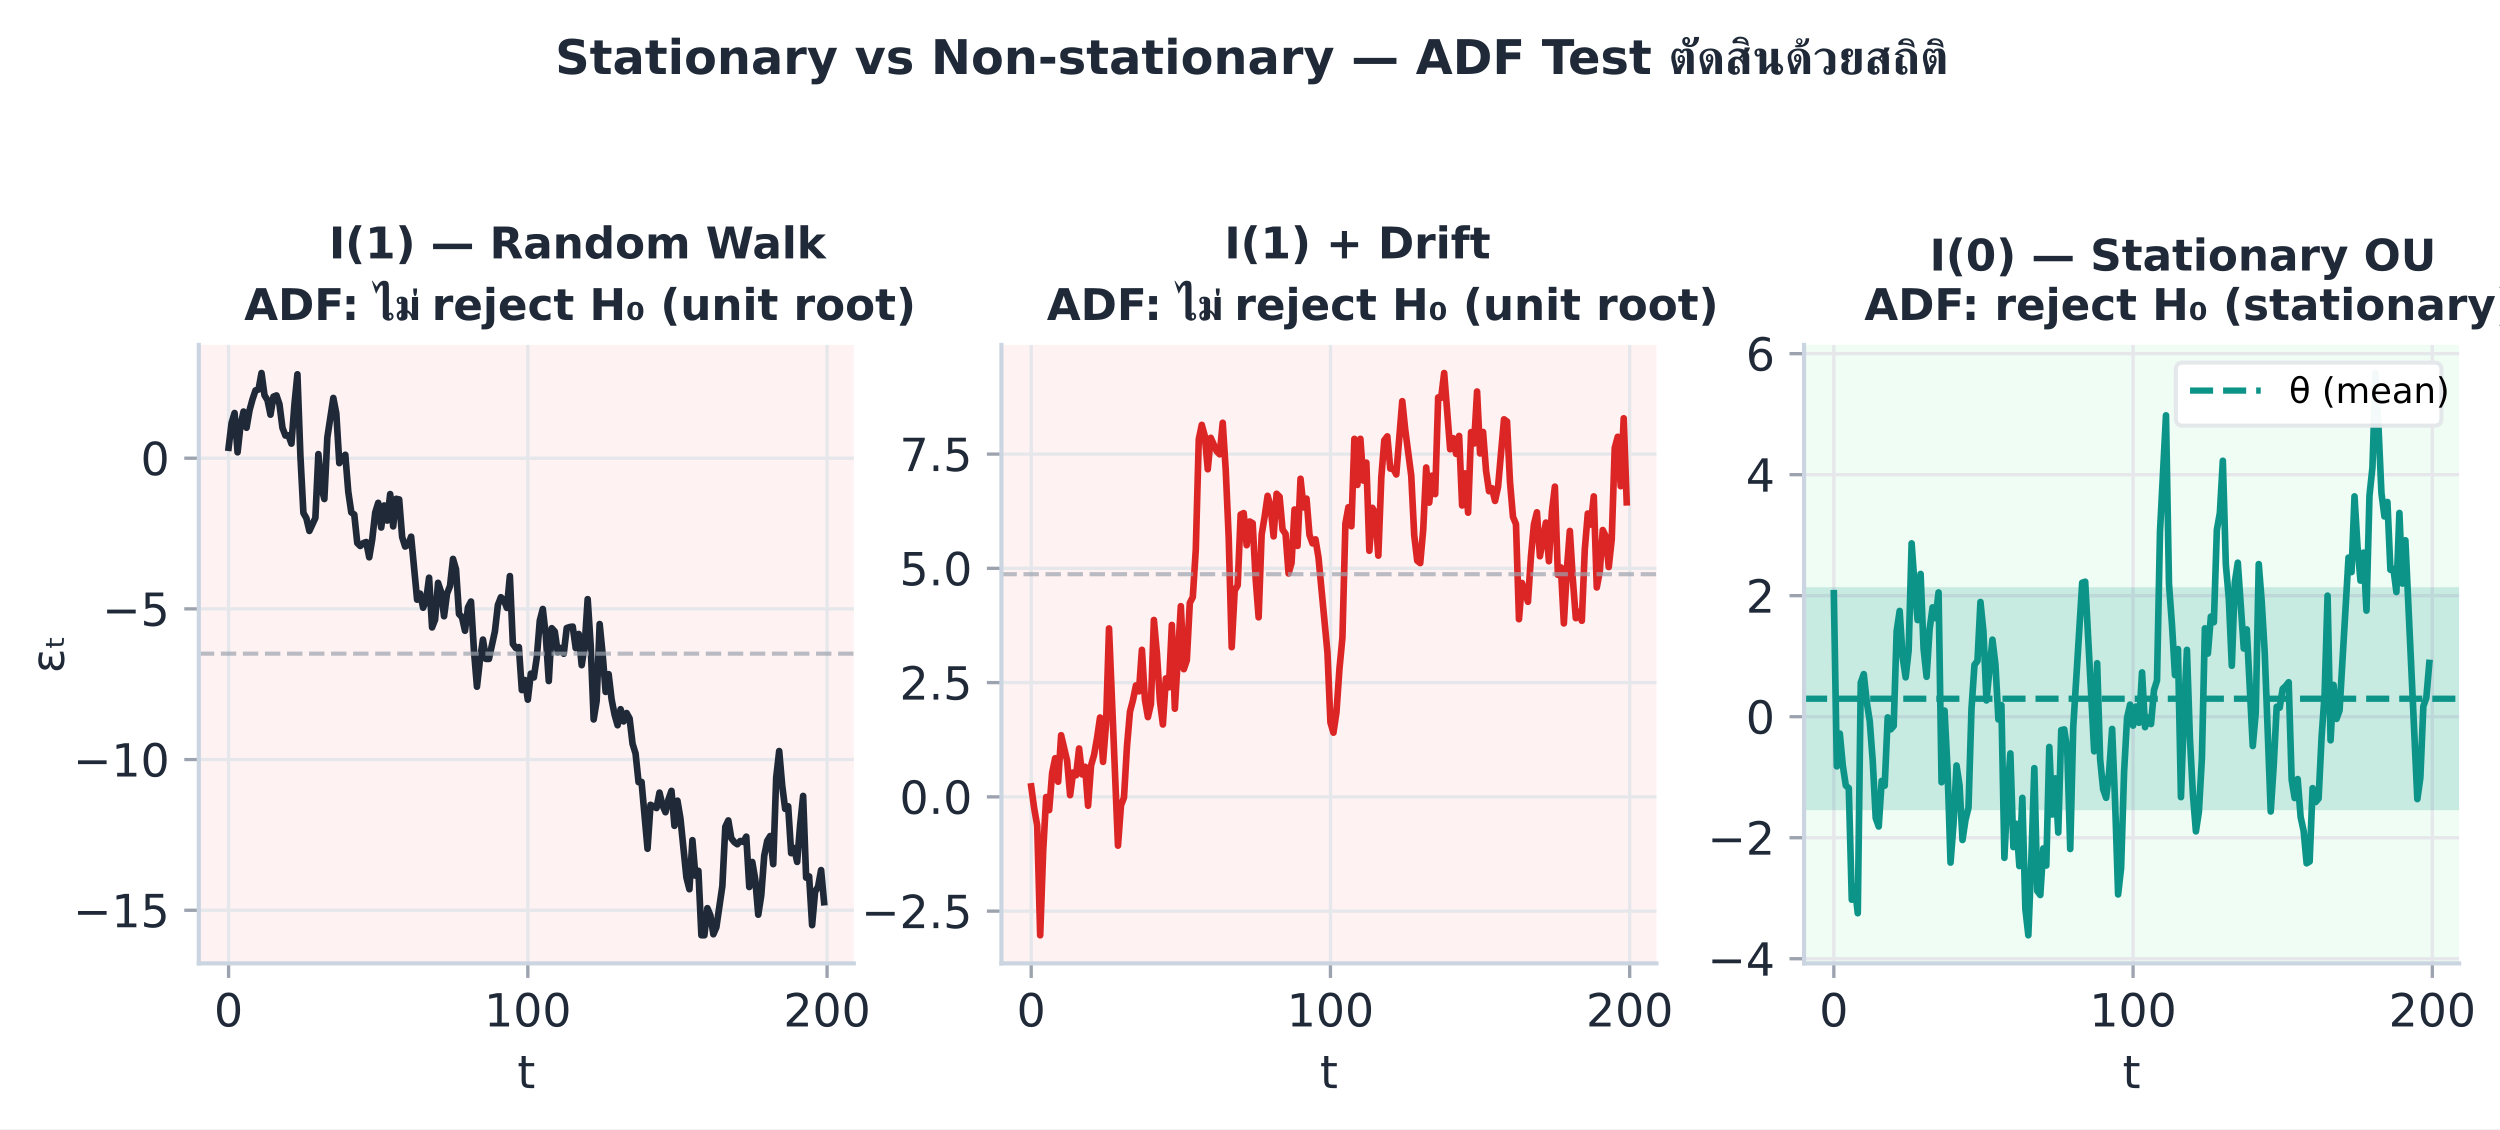
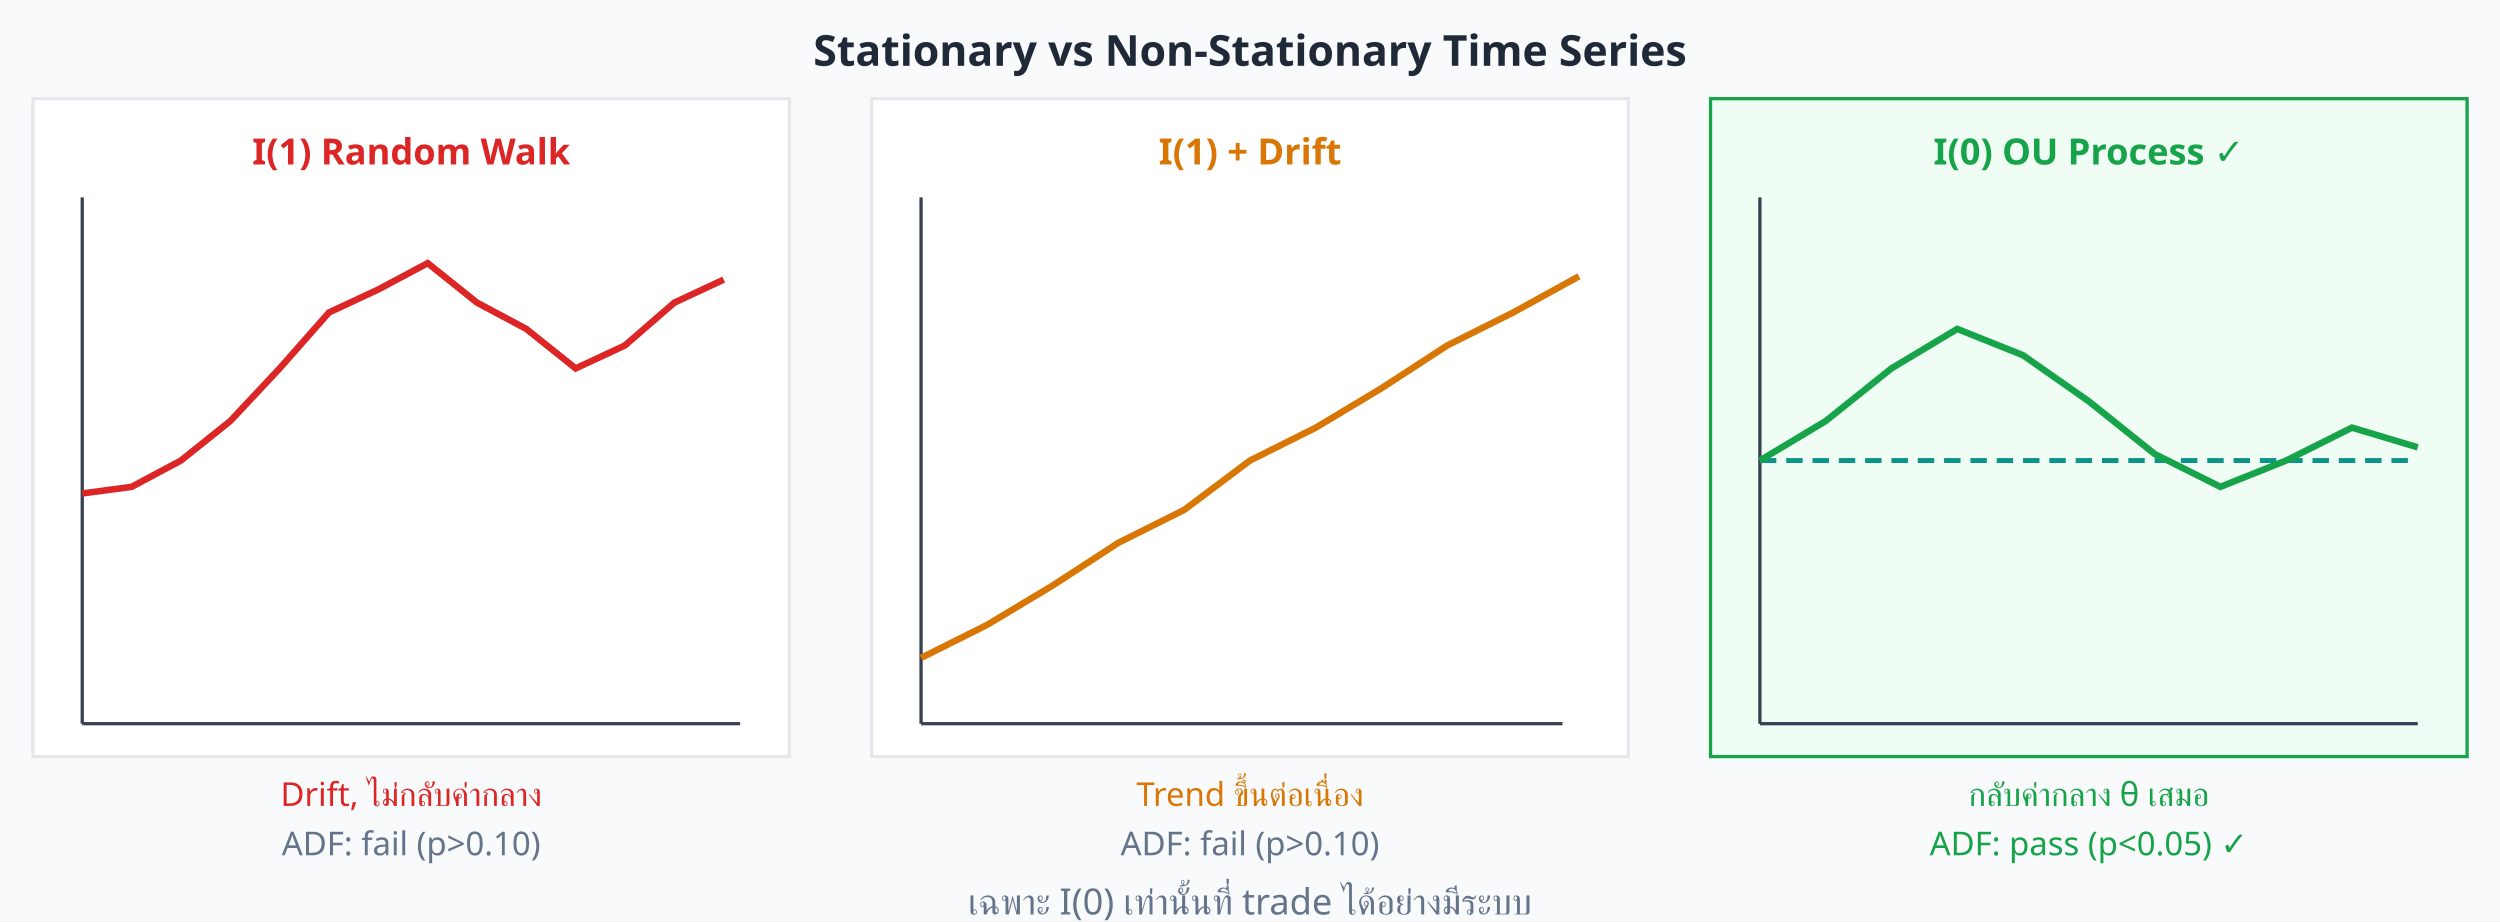
- <svg xmlns="http://www.w3.org/2000/svg" xmlns:xlink="http://www.w3.org/1999/xlink" width="601.092pt" height="271.483pt" viewBox="0 0 601.092 271.483" version="1.1">
-   <defs>
-     <style type="text/css">*{stroke-linejoin: round; stroke-linecap: butt}</style>
-   </defs>
-   <g id="figure_1">
-     <g id="patch_1">
-       <path d="M 0 271.483  L 601.092 271.483  L 601.092 0  L 0 0  z " style="fill: #ffffff" />
-     </g>
-     <g id="axes_1">
-       <g id="patch_2">
-         <path d="M 47.802 231.633  L 205.297 231.633  L 205.297 82.935  L 47.802 82.935  z " style="fill: #fef2f2" />
-       </g>
-       <g id="matplotlib.axis_1">
-         <g id="xtick_1">
-           <g id="line2d_1">
-             <path d="M 54.961 231.633  L 54.961 82.935  " clip-path="url(#p6b6e03533e)" style="fill: none; stroke: #e5e7eb; stroke-width: 0.8; stroke-linecap: square" />
-           </g>
-           <g id="line2d_2">
-             <defs>
-               <path id="m6652ebf9e0" d="M 0 0  L 0 3.5  " style="stroke: #9ca3af; stroke-width: 0.8" />
-             </defs>
-             <g>
-               <use xlink:href="#m6652ebf9e0" x="54.961" y="231.633" style="fill: #9ca3af; stroke: #9ca3af; stroke-width: 0.8" />
-             </g>
-           </g>
-           <g id="text_1">
-             <text style="font-size: 11px; font-family: 'Sarabun', 'DejaVu Sans'; text-anchor: middle; fill: #1f2937" x="54.961" y="246.796" transform="rotate(-0 54.9609 246.7958)">0</text>
-           </g>
-         </g>
-         <g id="xtick_2">
-           <g id="line2d_3">
-             <path d="M 126.909 231.633  L 126.909 82.935  " clip-path="url(#p6b6e03533e)" style="fill: none; stroke: #e5e7eb; stroke-width: 0.8; stroke-linecap: square" />
-           </g>
-           <g id="line2d_4">
-             <g>
-               <use xlink:href="#m6652ebf9e0" x="126.909" y="231.633" style="fill: #9ca3af; stroke: #9ca3af; stroke-width: 0.8" />
-             </g>
-           </g>
-           <g id="text_2">
-             <text style="font-size: 11px; font-family: 'Sarabun', 'DejaVu Sans'; text-anchor: middle; fill: #1f2937" x="126.909" y="246.796" transform="rotate(-0 126.9093 246.7958)">100</text>
-           </g>
-         </g>
-         <g id="xtick_3">
-           <g id="line2d_5">
-             <path d="M 198.858 231.633  L 198.858 82.935  " clip-path="url(#p6b6e03533e)" style="fill: none; stroke: #e5e7eb; stroke-width: 0.8; stroke-linecap: square" />
-           </g>
-           <g id="line2d_6">
-             <g>
-               <use xlink:href="#m6652ebf9e0" x="198.858" y="231.633" style="fill: #9ca3af; stroke: #9ca3af; stroke-width: 0.8" />
-             </g>
-           </g>
-           <g id="text_3">
-             <text style="font-size: 11px; font-family: 'Sarabun', 'DejaVu Sans'; text-anchor: middle; fill: #1f2937" x="198.858" y="246.796" transform="rotate(-0 198.8578 246.7958)">200</text>
-           </g>
-         </g>
-         <g id="text_4">
-           <text style="font-size: 11px; font-family: 'Sarabun', 'DejaVu Sans'; text-anchor: middle; fill: #1f2937" x="126.55" y="261.62" transform="rotate(-0 126.5496 261.6205)">t</text>
-         </g>
-       </g>
-       <g id="matplotlib.axis_2">
-         <g id="ytick_1">
-           <g id="line2d_7">
-             <path d="M 47.802 218.861  L 205.297 218.861  " clip-path="url(#p6b6e03533e)" style="fill: none; stroke: #e5e7eb; stroke-width: 0.8; stroke-linecap: square" />
-           </g>
-           <g id="line2d_8">
-             <defs>
-               <path id="m8c4bd79175" d="M 0 0  L -3.5 0  " style="stroke: #9ca3af; stroke-width: 0.8" />
-             </defs>
-             <g>
-               <use xlink:href="#m8c4bd79175" x="47.802" y="218.861" style="fill: #9ca3af; stroke: #9ca3af; stroke-width: 0.8" />
-             </g>
-           </g>
-           <g id="text_5">
-             <text style="font-size: 11px; font-family: 'Sarabun', 'DejaVu Sans'; text-anchor: end; fill: #1f2937" x="40.802" y="222.942" transform="rotate(-0 40.80203 222.9422)">−15</text>
-           </g>
-         </g>
-         <g id="ytick_2">
-           <g id="line2d_9">
-             <path d="M 47.802 182.628  L 205.297 182.628  " clip-path="url(#p6b6e03533e)" style="fill: none; stroke: #e5e7eb; stroke-width: 0.8; stroke-linecap: square" />
-           </g>
-           <g id="line2d_10">
-             <g>
-               <use xlink:href="#m8c4bd79175" x="47.802" y="182.628" style="fill: #9ca3af; stroke: #9ca3af; stroke-width: 0.8" />
-             </g>
-           </g>
-           <g id="text_6">
-             <text style="font-size: 11px; font-family: 'Sarabun', 'DejaVu Sans'; text-anchor: end; fill: #1f2937" x="40.802" y="186.709" transform="rotate(-0 40.80203 186.7087)">−10</text>
-           </g>
-         </g>
-         <g id="ytick_3">
-           <g id="line2d_11">
-             <path d="M 47.802 146.394  L 205.297 146.394  " clip-path="url(#p6b6e03533e)" style="fill: none; stroke: #e5e7eb; stroke-width: 0.8; stroke-linecap: square" />
-           </g>
-           <g id="line2d_12">
-             <g>
-               <use xlink:href="#m8c4bd79175" x="47.802" y="146.394" style="fill: #9ca3af; stroke: #9ca3af; stroke-width: 0.8" />
-             </g>
-           </g>
-           <g id="text_7">
-             <text style="font-size: 11px; font-family: 'Sarabun', 'DejaVu Sans'; text-anchor: end; fill: #1f2937" x="40.802" y="150.475" transform="rotate(-0 40.80203 150.4752)">−5</text>
-           </g>
-         </g>
-         <g id="ytick_4">
-           <g id="line2d_13">
-             <path d="M 47.802 110.161  L 205.297 110.161  " clip-path="url(#p6b6e03533e)" style="fill: none; stroke: #e5e7eb; stroke-width: 0.8; stroke-linecap: square" />
-           </g>
-           <g id="line2d_14">
-             <g>
-               <use xlink:href="#m8c4bd79175" x="47.802" y="110.161" style="fill: #9ca3af; stroke: #9ca3af; stroke-width: 0.8" />
-             </g>
-           </g>
-           <g id="text_8">
-             <text style="font-size: 11px; font-family: 'Sarabun', 'DejaVu Sans'; text-anchor: end; fill: #1f2937" x="40.802" y="114.242" transform="rotate(-0 40.80203 114.2417)">0</text>
-           </g>
-         </g>
-         <g id="text_9">
-           <text style="font-size: 11px; font-family: 'Sarabun', 'DejaVu Sans'; text-anchor: middle; fill: #1f2937" x="15.362" y="157.284" transform="rotate(-90 15.36234 157.2844)">εₜ</text>
-         </g>
-       </g>
-       <g id="line2d_15">
-         <path d="M 54.961 107.656  L 55.68 101.702  L 56.4 99.308  L 57.119 108.751  L 57.839 102.19  L 58.558 98.956  L 59.278 102.847  L 59.997 98.636  L 60.717 95.994  L 61.436 93.862  L 62.156 93.656  L 62.875 89.694  L 63.595 95.031  L 64.314 96.212  L 65.034 99.705  L 65.753 95.366  L 66.473 95.078  L 67.192 97.197  L 67.912 102.864  L 68.631 104.727  L 69.351 104.668  L 70.07 106.666  L 70.79 97.288  L 71.509 89.992  L 72.229 109.639  L 72.948 123.329  L 73.667 124.595  L 74.387 127.655  L 75.826 124.531  L 76.545 109.184  L 77.265 117.243  L 77.984 119.979  L 78.704 105.176  L 80.143 95.684  L 80.862 99.409  L 81.582 111.352  L 82.301 110.139  L 83.021 109.349  L 83.74 118.243  L 84.46 123.194  L 85.179 123.716  L 85.899 130.562  L 86.618 131.274  L 87.338 130.583  L 88.057 130.325  L 88.777 133.994  L 89.496 129.691  L 90.216 123.233  L 90.935 120.908  L 91.655 126.837  L 92.374 121.535  L 93.094 125.169  L 93.813 118.798  L 94.533 126.565  L 95.252 119.938  L 95.972 120.083  L 96.691 129.133  L 97.41 131.407  L 98.13 131.015  L 98.849 129.039  L 100.288 144.181  L 101.008 142.735  L 101.727 146.117  L 102.447 144.41  L 103.166 138.906  L 103.886 150.855  L 104.605 149.011  L 105.325 140.137  L 106.044 142.293  L 106.764 148.168  L 107.483 142.717  L 108.203 140.88  L 108.922 134.388  L 109.642 136.89  L 110.361 147.628  L 111.081 148.425  L 111.8 151.656  L 112.52 146.038  L 113.239 144.634  L 113.959 156.453  L 114.678 165.114  L 115.398 158.709  L 116.117 153.783  L 116.837 158.423  L 117.556 158.43  L 118.995 151.807  L 119.714 145.457  L 120.434 143.598  L 121.153 144.286  L 121.873 146.161  L 122.592 138.511  L 123.312 154.822  L 124.031 155.827  L 124.751 155.588  L 125.47 165.917  L 126.19 163.505  L 126.909 168.225  L 127.629 161.975  L 128.348 162.885  L 129.068 158.036  L 129.787 149.203  L 130.507 146.428  L 131.226 152.774  L 131.946 163.748  L 132.665 151.042  L 133.385 151.848  L 134.104 156.838  L 134.824 155.793  L 135.543 157.18  L 136.263 151.005  L 136.982 150.759  L 137.702 150.659  L 138.421 155.837  L 139.141 152.435  L 139.86 159.927  L 140.58 155.101  L 141.299 144.058  L 142.019 155.107  L 142.738 172.979  L 143.457 168.508  L 144.177 150.045  L 144.896 157.298  L 145.616 166.361  L 146.335 162.093  L 147.055 168.186  L 147.774 171.853  L 148.494 174.375  L 149.213 170.52  L 149.933 173.457  L 150.652 171.444  L 151.372 172.723  L 152.091 178.844  L 152.811 181.162  L 153.53 188.049  L 154.25 188.002  L 155.689 204.066  L 156.408 193.508  L 157.847 194.284  L 158.567 190.577  L 159.286 193.627  L 160.006 195.283  L 160.725 192.202  L 161.445 190.155  L 162.164 198.556  L 162.884 192.517  L 163.603 196.796  L 165.042 210.975  L 165.761 213.805  L 166.481 202.012  L 167.2 210.531  L 167.92 209.371  L 168.639 224.863  L 169.359 224.874  L 170.078 218.356  L 170.798 220.071  L 171.517 224.631  L 172.237 222.954  L 173.676 213.071  L 174.395 198.777  L 175.115 197.261  L 175.834 201.554  L 176.554 202.467  L 177.273 202.992  L 177.993 202.204  L 178.712 202.422  L 179.432 201.161  L 180.151 213.269  L 180.871 207.257  L 181.59 211.422  L 182.31 219.924  L 183.029 215.302  L 183.749 205.756  L 184.468 202.183  L 185.188 201.015  L 185.907 207.771  L 186.627 186.961  L 187.346 180.582  L 188.065 188.838  L 188.785 194.488  L 189.504 193.858  L 190.224 205.125  L 190.943 203.903  L 191.663 207.229  L 192.382 198.343  L 193.102 191.37  L 193.821 211.018  L 194.541 210.716  L 195.26 222.437  L 195.98 214.396  L 196.699 213.178  L 197.419 209.204  L 198.138 216.922  L 198.138 216.922  " clip-path="url(#p6b6e03533e)" style="fill: none; stroke: #1f2937; stroke-width: 1.6; stroke-linecap: square" />
-       </g>
-       <g id="line2d_16">
-         <path d="M 47.802 157.162  L 205.297 157.162  " clip-path="url(#p6b6e03533e)" style="fill: none; stroke-dasharray: 3.7,1.6; stroke-dashoffset: 0; stroke: #9ca3af; stroke-opacity: 0.7" />
-       </g>
-       <g id="patch_3">
-         <path d="M 47.802 231.633  L 47.802 82.935  " style="fill: none; stroke: #cbd5e1; stroke-linejoin: miter; stroke-linecap: square" />
-       </g>
-       <g id="patch_4">
-         <path d="M 47.802 231.633  L 205.297 231.633  " style="fill: none; stroke: #cbd5e1; stroke-linejoin: miter; stroke-linecap: square" />
-       </g>
-       <g id="text_10">
-         <text style="font-weight: 700; font-size: 10.5px; font-family: 'Sarabun', 'DejaVu Sans'; fill: #1f2937" transform="translate(79.09533 62.12273)">I(1) — Random Walk</text>
-         <text style="font-weight: 700; font-size: 10.5px; font-family: 'Sarabun', 'DejaVu Sans'; fill: #1f2937" transform="translate(58.72369 76.93527)">ADF: ไม่ reject H₀  (unit root)</text>
-       </g>
-     </g>
-     <g id="axes_2">
-       <g id="patch_5">
-         <path d="M 240.781 231.633  L 398.277 231.633  L 398.277 82.935  L 240.781 82.935  z " style="fill: #fef2f2" />
-       </g>
-       <g id="matplotlib.axis_3">
-         <g id="xtick_4">
-           <g id="line2d_17">
-             <path d="M 247.94 231.633  L 247.94 82.935  " clip-path="url(#p17f026789f)" style="fill: none; stroke: #e5e7eb; stroke-width: 0.8; stroke-linecap: square" />
-           </g>
-           <g id="line2d_18">
-             <g>
-               <use xlink:href="#m6652ebf9e0" x="247.94" y="231.633" style="fill: #9ca3af; stroke: #9ca3af; stroke-width: 0.8" />
-             </g>
-           </g>
-           <g id="text_11">
-             <text style="font-size: 11px; font-family: 'Sarabun', 'DejaVu Sans'; text-anchor: middle; fill: #1f2937" x="247.94" y="246.796" transform="rotate(-0 247.9403 246.7958)">0</text>
-           </g>
-         </g>
-         <g id="xtick_5">
-           <g id="line2d_19">
-             <path d="M 319.889 231.633  L 319.889 82.935  " clip-path="url(#p17f026789f)" style="fill: none; stroke: #e5e7eb; stroke-width: 0.8; stroke-linecap: square" />
-           </g>
-           <g id="line2d_20">
-             <g>
-               <use xlink:href="#m6652ebf9e0" x="319.889" y="231.633" style="fill: #9ca3af; stroke: #9ca3af; stroke-width: 0.8" />
-             </g>
-           </g>
-           <g id="text_12">
-             <text style="font-size: 11px; font-family: 'Sarabun', 'DejaVu Sans'; text-anchor: middle; fill: #1f2937" x="319.889" y="246.796" transform="rotate(-0 319.8887 246.7958)">100</text>
-           </g>
-         </g>
-         <g id="xtick_6">
-           <g id="line2d_21">
-             <path d="M 391.837 231.633  L 391.837 82.935  " clip-path="url(#p17f026789f)" style="fill: none; stroke: #e5e7eb; stroke-width: 0.8; stroke-linecap: square" />
-           </g>
-           <g id="line2d_22">
-             <g>
-               <use xlink:href="#m6652ebf9e0" x="391.837" y="231.633" style="fill: #9ca3af; stroke: #9ca3af; stroke-width: 0.8" />
-             </g>
-           </g>
-           <g id="text_13">
-             <text style="font-size: 11px; font-family: 'Sarabun', 'DejaVu Sans'; text-anchor: middle; fill: #1f2937" x="391.837" y="246.796" transform="rotate(-0 391.8372 246.7958)">200</text>
-           </g>
-         </g>
-         <g id="text_14">
-           <text style="font-size: 11px; font-family: 'Sarabun', 'DejaVu Sans'; text-anchor: middle; fill: #1f2937" x="319.529" y="261.62" transform="rotate(-0 319.529 261.6205)">t</text>
-         </g>
-       </g>
-       <g id="matplotlib.axis_4">
-         <g id="ytick_5">
-           <g id="line2d_23">
-             <path d="M 240.781 219.07  L 398.277 219.07  " clip-path="url(#p17f026789f)" style="fill: none; stroke: #e5e7eb; stroke-width: 0.8; stroke-linecap: square" />
-           </g>
-           <g id="line2d_24">
-             <g>
-               <use xlink:href="#m8c4bd79175" x="240.781" y="219.07" style="fill: #9ca3af; stroke: #9ca3af; stroke-width: 0.8" />
-             </g>
-           </g>
-           <g id="text_15">
-             <text style="font-size: 11px; font-family: 'Sarabun', 'DejaVu Sans'; text-anchor: end; fill: #1f2937" x="233.781" y="223.151" transform="rotate(-0 233.7814 223.1511)">−2.5</text>
-           </g>
-         </g>
-         <g id="ytick_6">
-           <g id="line2d_25">
-             <path d="M 240.781 191.598  L 398.277 191.598  " clip-path="url(#p17f026789f)" style="fill: none; stroke: #e5e7eb; stroke-width: 0.8; stroke-linecap: square" />
-           </g>
-           <g id="line2d_26">
-             <g>
-               <use xlink:href="#m8c4bd79175" x="240.781" y="191.598" style="fill: #9ca3af; stroke: #9ca3af; stroke-width: 0.8" />
-             </g>
-           </g>
-           <g id="text_16">
-             <text style="font-size: 11px; font-family: 'Sarabun', 'DejaVu Sans'; text-anchor: end; fill: #1f2937" x="233.781" y="195.679" transform="rotate(-0 233.7814 195.6792)">0.0</text>
-           </g>
-         </g>
-         <g id="ytick_7">
-           <g id="line2d_27">
-             <path d="M 240.781 164.126  L 398.277 164.126  " clip-path="url(#p17f026789f)" style="fill: none; stroke: #e5e7eb; stroke-width: 0.8; stroke-linecap: square" />
-           </g>
-           <g id="line2d_28">
-             <g>
-               <use xlink:href="#m8c4bd79175" x="240.781" y="164.126" style="fill: #9ca3af; stroke: #9ca3af; stroke-width: 0.8" />
-             </g>
-           </g>
-           <g id="text_17">
-             <text style="font-size: 11px; font-family: 'Sarabun', 'DejaVu Sans'; text-anchor: end; fill: #1f2937" x="233.781" y="168.207" transform="rotate(-0 233.7814 168.2074)">2.5</text>
-           </g>
-         </g>
-         <g id="ytick_8">
-           <g id="line2d_29">
-             <path d="M 240.781 136.654  L 398.277 136.654  " clip-path="url(#p17f026789f)" style="fill: none; stroke: #e5e7eb; stroke-width: 0.8; stroke-linecap: square" />
-           </g>
-           <g id="line2d_30">
-             <g>
-               <use xlink:href="#m8c4bd79175" x="240.781" y="136.654" style="fill: #9ca3af; stroke: #9ca3af; stroke-width: 0.8" />
-             </g>
-           </g>
-           <g id="text_18">
-             <text style="font-size: 11px; font-family: 'Sarabun', 'DejaVu Sans'; text-anchor: end; fill: #1f2937" x="233.781" y="140.736" transform="rotate(-0 233.7814 140.7355)">5.0</text>
-           </g>
-         </g>
-         <g id="ytick_9">
-           <g id="line2d_31">
-             <path d="M 240.781 109.182  L 398.277 109.182  " clip-path="url(#p17f026789f)" style="fill: none; stroke: #e5e7eb; stroke-width: 0.8; stroke-linecap: square" />
-           </g>
-           <g id="line2d_32">
-             <g>
-               <use xlink:href="#m8c4bd79175" x="240.781" y="109.182" style="fill: #9ca3af; stroke: #9ca3af; stroke-width: 0.8" />
-             </g>
-           </g>
-           <g id="text_19">
-             <text style="font-size: 11px; font-family: 'Sarabun', 'DejaVu Sans'; text-anchor: end; fill: #1f2937" x="233.781" y="113.264" transform="rotate(-0 233.7814 113.2636)">7.5</text>
-           </g>
-         </g>
-       </g>
-       <g id="line2d_33">
-         <path d="M 247.94 189.081  L 248.66 194.386  L 249.379 198.485  L 250.099 224.874  L 250.818 204.658  L 251.538 191.646  L 252.257 194.782  L 252.977 185.84  L 253.696 182.31  L 254.416 187.956  L 255.135 176.774  L 256.574 182.921  L 257.294 191.186  L 258.013 185.747  L 258.733 186.398  L 259.452 179.966  L 260.172 186.199  L 260.891 184.366  L 261.61 193.731  L 262.33 184.045  L 263.049 181.539  L 263.769 177.467  L 264.488 172.517  L 265.208 183.184  L 265.927 174.138  L 266.647 151.098  L 268.805 203.324  L 269.525 193.638  L 270.244 191.784  L 270.964 179.495  L 271.683 171.117  L 272.403 168.363  L 273.122 164.803  L 273.842 166.228  L 274.561 156.246  L 275.281 168.22  L 276 172.416  L 276.72 169.307  L 277.439 149.072  L 278.159 157.033  L 278.878 168.451  L 279.598 174.202  L 280.317 163.111  L 281.037 165.254  L 281.756 150.261  L 282.476 170.398  L 283.915 145.746  L 284.634 160.896  L 285.353 158.769  L 286.073 144.97  L 286.792 143.564  L 287.512 132.139  L 288.231 105.603  L 288.951 102.153  L 289.67 104.794  L 290.39 112.828  L 291.109 105.267  L 292.548 108.514  L 293.268 109.231  L 293.987 101.65  L 294.707 112.928  L 295.426 129.3  L 296.146 155.606  L 296.865 141.994  L 297.585 140.744  L 298.304 123.71  L 299.024 123.369  L 299.743 131.085  L 300.463 125.393  L 301.182 125.795  L 301.902 139.138  L 302.621 148.424  L 303.341 128.57  L 304.06 124.236  L 304.78 119.221  L 305.499 121.821  L 306.219 128.96  L 306.938 118.722  L 307.657 119.433  L 308.377 127.335  L 309.096 128.369  L 309.816 137.881  L 310.535 135.353  L 311.255 122.505  L 311.974 131.253  L 312.694 115.115  L 313.413 122.012  L 314.133 119.887  L 314.852 128.638  L 315.572 130.64  L 316.291 129.68  L 317.011 134.017  L 319.169 156.895  L 319.889 173.709  L 320.608 176.159  L 321.328 171.311  L 322.047 160.889  L 322.767 153.339  L 323.486 125.896  L 324.206 121.955  L 324.925 126.53  L 325.645 105.523  L 326.364 116.591  L 327.084 105.509  L 327.803 115.566  L 328.523 111.235  L 329.242 132.426  L 329.962 122.104  L 330.681 123.404  L 331.4 133.598  L 332.12 114.714  L 332.839 105.865  L 333.559 104.922  L 334.278 112.674  L 334.998 112.71  L 335.717 114.072  L 337.156 96.459  L 337.876 103.357  L 339.315 114.362  L 340.034 128.75  L 340.754 134.811  L 341.473 135.387  L 342.193 127.354  L 342.912 112.405  L 343.632 120.849  L 344.351 114.354  L 345.071 118.799  L 345.79 95.556  L 346.51 95.652  L 347.229 89.694  L 348.668 108.011  L 349.388 105.355  L 350.107 109.136  L 350.827 104.814  L 351.546 121.537  L 352.266 113.823  L 352.985 123.267  L 353.704 103.901  L 354.424 106.631  L 355.143 94.134  L 355.863 109.023  L 356.582 103.87  L 357.302 113.189  L 358.021 118.1  L 358.741 117.39  L 359.46 120.435  L 360.18 117.091  L 361.619 100.823  L 362.338 101.345  L 363.058 115.888  L 363.777 124.29  L 364.497 126.002  L 365.216 148.878  L 365.936 140.174  L 367.375 144.69  L 368.094 133.829  L 368.814 126.05  L 369.533 123.182  L 370.253 133.746  L 371.692 125.652  L 372.411 134.935  L 373.131 123.03  L 373.85 117.01  L 374.57 138.214  L 375.289 136.434  L 376.009 149.892  L 376.728 136.966  L 377.447 127.658  L 378.167 139.346  L 378.886 148.63  L 379.606 147.071  L 380.325 149.256  L 381.045 132.056  L 381.764 123.474  L 382.484 126.138  L 383.203 119.354  L 383.923 141.246  L 384.642 137.402  L 385.362 127.442  L 386.081 128.969  L 386.801 136.333  L 387.52 129.676  L 388.24 107.714  L 388.959 105.023  L 389.679 116.898  L 390.398 100.571  L 391.118 120.774  L 391.118 120.774  " clip-path="url(#p17f026789f)" style="fill: none; stroke: #dc2626; stroke-width: 1.6; stroke-linecap: square" />
-       </g>
-       <g id="line2d_34">
-         <path d="M 240.781 138.055  L 398.277 138.055  " clip-path="url(#p17f026789f)" style="fill: none; stroke-dasharray: 3.7,1.6; stroke-dashoffset: 0; stroke: #9ca3af; stroke-opacity: 0.7" />
-       </g>
-       <g id="patch_6">
-         <path d="M 240.781 231.633  L 240.781 82.935  " style="fill: none; stroke: #cbd5e1; stroke-linejoin: miter; stroke-linecap: square" />
-       </g>
-       <g id="patch_7">
-         <path d="M 240.781 231.633  L 398.277 231.633  " style="fill: none; stroke: #cbd5e1; stroke-linejoin: miter; stroke-linecap: square" />
-       </g>
-       <g id="text_20">
-         <text style="font-weight: 700; font-size: 10.5px; font-family: 'Sarabun', 'DejaVu Sans'; fill: #1f2937" transform="translate(294.3913 62.12273)">I(1) + Drift</text>
-         <text style="font-weight: 700; font-size: 10.5px; font-family: 'Sarabun', 'DejaVu Sans'; fill: #1f2937" transform="translate(251.7031 76.93527)">ADF: ไม่ reject H₀  (unit root)</text>
-       </g>
-     </g>
-     <g id="axes_3">
-       <g id="patch_8">
-         <path d="M 433.761 231.633  L 591.256 231.633  L 591.256 82.935  L 433.761 82.935  z " style="fill: #f0fdf4" />
-       </g>
-       <g id="matplotlib.axis_5">
-         <g id="xtick_7">
-           <g id="line2d_35">
-             <path d="M 440.92 231.633  L 440.92 82.935  " clip-path="url(#p7b70120c73)" style="fill: none; stroke: #e5e7eb; stroke-width: 0.8; stroke-linecap: square" />
-           </g>
-           <g id="line2d_36">
-             <g>
-               <use xlink:href="#m6652ebf9e0" x="440.92" y="231.633" style="fill: #9ca3af; stroke: #9ca3af; stroke-width: 0.8" />
-             </g>
-           </g>
-           <g id="text_21">
-             <text style="font-size: 11px; font-family: 'Sarabun', 'DejaVu Sans'; text-anchor: middle; fill: #1f2937" x="440.92" y="246.796" transform="rotate(-0 440.9197 246.7958)">0</text>
-           </g>
-         </g>
-         <g id="xtick_8">
-           <g id="line2d_37">
-             <path d="M 512.868 231.633  L 512.868 82.935  " clip-path="url(#p7b70120c73)" style="fill: none; stroke: #e5e7eb; stroke-width: 0.8; stroke-linecap: square" />
-           </g>
-           <g id="line2d_38">
-             <g>
-               <use xlink:href="#m6652ebf9e0" x="512.868" y="231.633" style="fill: #9ca3af; stroke: #9ca3af; stroke-width: 0.8" />
-             </g>
-           </g>
-           <g id="text_22">
-             <text style="font-size: 11px; font-family: 'Sarabun', 'DejaVu Sans'; text-anchor: middle; fill: #1f2937" x="512.868" y="246.796" transform="rotate(-0 512.8681 246.7958)">100</text>
-           </g>
-         </g>
-         <g id="xtick_9">
-           <g id="line2d_39">
-             <path d="M 584.817 231.633  L 584.817 82.935  " clip-path="url(#p7b70120c73)" style="fill: none; stroke: #e5e7eb; stroke-width: 0.8; stroke-linecap: square" />
-           </g>
-           <g id="line2d_40">
-             <g>
-               <use xlink:href="#m6652ebf9e0" x="584.817" y="231.633" style="fill: #9ca3af; stroke: #9ca3af; stroke-width: 0.8" />
-             </g>
-           </g>
-           <g id="text_23">
-             <text style="font-size: 11px; font-family: 'Sarabun', 'DejaVu Sans'; text-anchor: middle; fill: #1f2937" x="584.817" y="246.796" transform="rotate(-0 584.8165 246.7958)">200</text>
-           </g>
-         </g>
-         <g id="text_24">
-           <text style="font-size: 11px; font-family: 'Sarabun', 'DejaVu Sans'; text-anchor: middle; fill: #1f2937" x="512.508" y="261.62" transform="rotate(-0 512.5084 261.6205)">t</text>
-         </g>
-       </g>
-       <g id="matplotlib.axis_6">
-         <g id="ytick_10">
-           <g id="line2d_41">
-             <path d="M 433.761 230.511  L 591.256 230.511  " clip-path="url(#p7b70120c73)" style="fill: none; stroke: #e5e7eb; stroke-width: 0.8; stroke-linecap: square" />
-           </g>
-           <g id="line2d_42">
-             <g>
-               <use xlink:href="#m8c4bd79175" x="433.761" y="230.511" style="fill: #9ca3af; stroke: #9ca3af; stroke-width: 0.8" />
-             </g>
-           </g>
-           <g id="text_25">
-             <text style="font-size: 11px; font-family: 'Sarabun', 'DejaVu Sans'; text-anchor: end; fill: #1f2937" x="426.761" y="234.592" transform="rotate(-0 426.7608 234.5918)">−4</text>
-           </g>
-         </g>
-         <g id="ytick_11">
-           <g id="line2d_43">
-             <path d="M 433.761 201.416  L 591.256 201.416  " clip-path="url(#p7b70120c73)" style="fill: none; stroke: #e5e7eb; stroke-width: 0.8; stroke-linecap: square" />
-           </g>
-           <g id="line2d_44">
-             <g>
-               <use xlink:href="#m8c4bd79175" x="433.761" y="201.416" style="fill: #9ca3af; stroke: #9ca3af; stroke-width: 0.8" />
-             </g>
-           </g>
-           <g id="text_26">
-             <text style="font-size: 11px; font-family: 'Sarabun', 'DejaVu Sans'; text-anchor: end; fill: #1f2937" x="426.761" y="205.497" transform="rotate(-0 426.7608 205.497)">−2</text>
-           </g>
-         </g>
-         <g id="ytick_12">
-           <g id="line2d_45">
-             <path d="M 433.761 172.321  L 591.256 172.321  " clip-path="url(#p7b70120c73)" style="fill: none; stroke: #e5e7eb; stroke-width: 0.8; stroke-linecap: square" />
-           </g>
-           <g id="line2d_46">
-             <g>
-               <use xlink:href="#m8c4bd79175" x="433.761" y="172.321" style="fill: #9ca3af; stroke: #9ca3af; stroke-width: 0.8" />
-             </g>
-           </g>
-           <g id="text_27">
-             <text style="font-size: 11px; font-family: 'Sarabun', 'DejaVu Sans'; text-anchor: end; fill: #1f2937" x="426.761" y="176.402" transform="rotate(-0 426.7608 176.4022)">0</text>
-           </g>
-         </g>
-         <g id="ytick_13">
-           <g id="line2d_47">
-             <path d="M 433.761 143.226  L 591.256 143.226  " clip-path="url(#p7b70120c73)" style="fill: none; stroke: #e5e7eb; stroke-width: 0.8; stroke-linecap: square" />
-           </g>
-           <g id="line2d_48">
-             <g>
-               <use xlink:href="#m8c4bd79175" x="433.761" y="143.226" style="fill: #9ca3af; stroke: #9ca3af; stroke-width: 0.8" />
-             </g>
-           </g>
-           <g id="text_28">
-             <text style="font-size: 11px; font-family: 'Sarabun', 'DejaVu Sans'; text-anchor: end; fill: #1f2937" x="426.761" y="147.307" transform="rotate(-0 426.7608 147.3074)">2</text>
-           </g>
-         </g>
-         <g id="ytick_14">
-           <g id="line2d_49">
-             <path d="M 433.761 114.131  L 591.256 114.131  " clip-path="url(#p7b70120c73)" style="fill: none; stroke: #e5e7eb; stroke-width: 0.8; stroke-linecap: square" />
-           </g>
-           <g id="line2d_50">
-             <g>
-               <use xlink:href="#m8c4bd79175" x="433.761" y="114.131" style="fill: #9ca3af; stroke: #9ca3af; stroke-width: 0.8" />
-             </g>
-           </g>
-           <g id="text_29">
-             <text style="font-size: 11px; font-family: 'Sarabun', 'DejaVu Sans'; text-anchor: end; fill: #1f2937" x="426.761" y="118.213" transform="rotate(-0 426.7608 118.2126)">4</text>
-           </g>
-         </g>
-         <g id="ytick_15">
-           <g id="line2d_51">
-             <path d="M 433.761 85.037  L 591.256 85.037  " clip-path="url(#p7b70120c73)" style="fill: none; stroke: #e5e7eb; stroke-width: 0.8; stroke-linecap: square" />
-           </g>
-           <g id="line2d_52">
-             <g>
-               <use xlink:href="#m8c4bd79175" x="433.761" y="85.037" style="fill: #9ca3af; stroke: #9ca3af; stroke-width: 0.8" />
-             </g>
-           </g>
-           <g id="text_30">
-             <text style="font-size: 11px; font-family: 'Sarabun', 'DejaVu Sans'; text-anchor: end; fill: #1f2937" x="426.761" y="89.118" transform="rotate(-0 426.7608 89.11779)">6</text>
-           </g>
-         </g>
-       </g>
-       <g id="patch_9">
-         <path d="M 433.761 194.309  L 591.256 194.309  L 591.256 141.693  L 433.761 141.693  z " clip-path="url(#p7b70120c73)" style="fill: #0d9488; opacity: 0.18; stroke: #0d9488; stroke-linejoin: miter" />
-       </g>
-       <g id="line2d_53">
-         <path d="M 433.761 168.001  L 591.256 168.001  " clip-path="url(#p7b70120c73)" style="fill: none; stroke-dasharray: 5.55,2.4; stroke-dashoffset: 0; stroke: #0d9488; stroke-width: 1.5" />
-       </g>
-       <g id="line2d_54">
-         <path d="M 440.92 142.631  L 441.639 184.263  L 442.359 176.389  L 443.078 184.039  L 443.798 188.866  L 444.517 189.521  L 445.237 216.326  L 445.956 213.099  L 446.676 219.569  L 447.395 164.141  L 448.115 162.083  L 448.834 168.749  L 449.553 173.377  L 450.273 182.937  L 450.992 196.694  L 451.712 198.723  L 452.431 187.752  L 453.151 188.908  L 453.87 172.487  L 454.59 175.368  L 455.309 174.558  L 456.029 151.735  L 456.748 146.893  L 457.468 158.057  L 458.187 162.857  L 458.907 156.413  L 459.626 130.649  L 460.346 140.822  L 461.065 149.09  L 461.785 137.993  L 462.504 156.038  L 463.224 162.724  L 463.943 151.325  L 464.663 146.032  L 465.382 148.644  L 466.102 142.447  L 466.821 188.071  L 467.541 170.851  L 468.26 185.032  L 468.98 207.399  L 469.699 198.116  L 470.419 184.056  L 471.138 188.766  L 471.858 201.958  L 472.577 197.132  L 473.296 194.178  L 474.016 170.452  L 474.735 159.859  L 475.455 158.909  L 476.174 144.749  L 476.894 151.875  L 477.613 168.411  L 479.052 153.8  L 479.772 159.703  L 480.491 172.984  L 481.211 169.551  L 481.93 206.246  L 482.65 191.118  L 483.369 181.15  L 484.089 203.667  L 484.808 198.072  L 485.528 208.235  L 486.247 191.832  L 486.967 218.497  L 487.686 224.874  L 488.406 206.669  L 489.125 184.694  L 489.845 214.232  L 490.564 215.19  L 491.284 203.988  L 492.003 208.1  L 492.723 179.594  L 493.442 195.832  L 494.162 187.148  L 494.881 200.176  L 495.6 175.544  L 496.32 175.376  L 497.039 180.333  L 497.759 204.126  L 498.478 174.889  L 500.637 140.115  L 501.356 139.865  L 503.515 180.644  L 504.234 159.465  L 504.954 182.638  L 505.673 189.766  L 506.393 191.823  L 507.112 185.63  L 507.832 175.264  L 508.551 192.993  L 509.271 215.06  L 509.99 208.713  L 510.71 185.6  L 511.429 172.595  L 512.149 169.417  L 512.868 174.466  L 513.588 169.879  L 514.307 173.785  L 515.027 161.677  L 515.746 174.831  L 516.466 172.501  L 517.185 174.086  L 517.905 165.917  L 518.624 163.61  L 519.343 127.82  L 520.782 99.864  L 521.502 140.402  L 522.221 150.141  L 522.941 162.321  L 523.66 156.072  L 524.38 191.663  L 525.099 171.676  L 525.819 156.251  L 526.538 177.603  L 527.258 191.046  L 527.977 199.892  L 528.697 195.127  L 529.416 182.381  L 530.136 151.081  L 530.855 157.139  L 531.575 148.251  L 532.294 149.601  L 533.014 127.407  L 533.733 123.347  L 534.453 110.784  L 535.172 135.692  L 535.892 143.983  L 536.611 160.072  L 537.331 140.016  L 538.05 135.295  L 539.489 155.925  L 540.209 151.334  L 541.647 179.37  L 542.367 171.311  L 543.086 135.63  L 543.806 144.715  L 544.525 156.942  L 545.964 195.112  L 546.684 184.057  L 547.403 169.919  L 548.123 170.146  L 548.842 165.634  L 549.562 164.951  L 550.281 164.039  L 551.001 187.483  L 551.72 191.873  L 552.44 187.319  L 553.159 196.462  L 553.879 199.772  L 554.598 207.57  L 555.318 207.134  L 556.037 189.502  L 556.757 192.839  L 557.476 192  L 558.196 177.211  L 558.915 167.098  L 559.635 143.22  L 560.354 177.996  L 561.074 164.68  L 561.793 172.842  L 562.513 170.805  L 564.671 134.07  L 565.39 137.552  L 566.11 119.351  L 566.829 131.413  L 567.549 139.6  L 568.268 132.88  L 568.988 146.817  L 569.707 119.207  L 570.427 112.347  L 571.146 89.694  L 571.866 102.475  L 572.585 118.525  L 573.305 124.164  L 574.024 120.702  L 574.744 136.99  L 575.463 136.766  L 576.183 142.344  L 576.902 123.336  L 577.622 140.325  L 578.341 129.905  L 581.219 192.126  L 581.939 187.026  L 582.658 169.818  L 583.378 167.803  L 584.097 159.399  L 584.097 159.399  " clip-path="url(#p7b70120c73)" style="fill: none; stroke: #0d9488; stroke-width: 1.6; stroke-linecap: square" />
-       </g>
-       <g id="patch_10">
-         <path d="M 433.761 231.633  L 433.761 82.935  " style="fill: none; stroke: #cbd5e1; stroke-linejoin: miter; stroke-linecap: square" />
-       </g>
-       <g id="patch_11">
-         <path d="M 433.761 231.633  L 591.256 231.633  " style="fill: none; stroke: #cbd5e1; stroke-linejoin: miter; stroke-linecap: square" />
-       </g>
-       <g id="text_31">
-         <text style="font-weight: 700; font-size: 10.5px; font-family: 'Sarabun', 'DejaVu Sans'; fill: #1f2937" transform="translate(463.9508 65.04435)">I(0) — Stationary OU</text>
-         <text style="font-weight: 700; font-size: 10.5px; font-family: 'Sarabun', 'DejaVu Sans'; fill: #1f2937" transform="translate(448.2574 76.93527)">ADF: reject H₀  (stationary)</text>
-       </g>
-       <g id="legend_1">
-         <g id="patch_12">
-           <path d="M 524.863 102.35  L 585.306 102.35  Q 587.006 102.35 587.006 100.65  L 587.006 88.885  Q 587.006 87.185 585.306 87.185  L 524.863 87.185  Q 523.163 87.185 523.163 88.885  L 523.163 100.65  Q 523.163 102.35 524.863 102.35  z " style="fill: #ffffff; opacity: 0.95; stroke: #e5e7eb; stroke-linejoin: miter" />
-         </g>
-         <g id="line2d_55">
-           <path d="M 526.563 93.918  L 535.063 93.918  L 543.563 93.918  " style="fill: none; stroke-dasharray: 5.55,2.4; stroke-dashoffset: 0; stroke: #0d9488; stroke-width: 1.5" />
-         </g>
-         <g id="text_32">
-           <text style="font-size: 8.5px; font-family: 'Sarabun', 'DejaVu Sans'; text-anchor: start" x="550.363" y="96.893" transform="rotate(-0 550.363 96.89254)">θ (mean)</text>
-         </g>
-       </g>
-     </g>
-     <g id="text_33">
-       <text style="font-weight: 700; font-size: 11.5px; font-family: 'Sarabun', 'DejaVu Sans'; text-anchor: middle; fill: #1f2937" x="300.977" y="17.791" transform="rotate(-0 300.9766 17.79078)">Stationary vs Non-stationary — ADF Test ตัดสินด้วยสถิติ</text>
-     </g>
-   </g>
-   <defs>
-     <clipPath id="p6b6e03533e">
-       <rect x="47.802" y="82.935" width="157.495" height="148.698" />
-     </clipPath>
-     <clipPath id="p17f026789f">
-       <rect x="240.781" y="82.935" width="157.495" height="148.698" />
-     </clipPath>
-     <clipPath id="p7b70120c73">
-       <rect x="433.761" y="82.935" width="157.495" height="148.698" />
-     </clipPath>
-   </defs>
+ <svg xmlns="http://www.w3.org/2000/svg" viewBox="0 0 760 280" font-family="sans-serif">
+   <rect width="760" height="280" fill="#f9fafb" />
+   <text x="380" y="20" text-anchor="middle" font-size="13" fill="#1f2937" font-weight="700">Stationary vs Non-Stationary Time Series</text>
+   <rect x="10" y="30" width="230" height="200" fill="white" stroke="#e5e7eb" />
+   <text x="125" y="50" text-anchor="middle" font-size="11" fill="#dc2626" font-weight="700">I(1) Random Walk</text>
+   <line x1="25" y1="220" x2="225" y2="220" stroke="#374151" stroke-width="1" />
+   <line x1="25" y1="220" x2="25" y2="60" stroke="#374151" stroke-width="1" />
+   <polyline points="25,150 40,148 55,140 70,128 85,112 100,95 115,88 130,80 145,92 160,100 175,112 190,105 205,92 220,85" fill="none" stroke="#dc2626" stroke-width="2" />
+   <text x="125" y="245" text-anchor="middle" font-size="10" fill="#dc2626">Drift, ไม่กลับค่ากลาง</text>
+   <text x="125" y="260" text-anchor="middle" font-size="10" fill="#64748b">ADF: fail (p&gt;0.10)</text>
+   <rect x="265" y="30" width="230" height="200" fill="white" stroke="#e5e7eb" />
+   <text x="380" y="50" text-anchor="middle" font-size="11" fill="#d97706" font-weight="700">I(1) + Drift</text>
+   <line x1="280" y1="220" x2="475" y2="220" stroke="#374151" stroke-width="1" />
+   <line x1="280" y1="220" x2="280" y2="60" stroke="#374151" stroke-width="1" />
+   <polyline points="280,200 300,190 320,178 340,165 360,155 380,140 400,130 420,118 440,105 460,95 480,84" fill="none" stroke="#d97706" stroke-width="2" />
+   <text x="380" y="245" text-anchor="middle" font-size="10" fill="#d97706">Trend ขึ้นต่อเนื่อง</text>
+   <text x="380" y="260" text-anchor="middle" font-size="10" fill="#64748b">ADF: fail (p&gt;0.10)</text>
+   <rect x="520" y="30" width="230" height="200" fill="#f0fdf4" stroke="#16a34a" />
+   <text x="635" y="50" text-anchor="middle" font-size="11" fill="#16a34a" font-weight="700">I(0) OU Process ✓</text>
+   <line x1="535" y1="220" x2="735" y2="220" stroke="#374151" stroke-width="1" />
+   <line x1="535" y1="220" x2="535" y2="60" stroke="#374151" stroke-width="1" />
+   <line x1="535" y1="140" x2="735" y2="140" stroke="#0d9488" stroke-width="1.5" stroke-dasharray="5,3" />
+   <polyline points="535,140 555,128 575,112 595,100 615,108 635,122 655,138 675,148 695,140 715,130 735,136" fill="none" stroke="#16a34a" stroke-width="2" />
+   <text x="635" y="245" text-anchor="middle" font-size="10" fill="#16a34a">กลับค่ากลาง θ เสมอ</text>
+   <text x="635" y="260" text-anchor="middle" font-size="10" fill="#16a34a">ADF: pass (p&lt;0.05) ✓</text>
+   <text x="380" y="278" text-anchor="middle" font-size="11" fill="#64748b">เฉพาะ I(0) เท่านั้นที่ trade ได้อย่างมีระบบ</text>
</svg>
